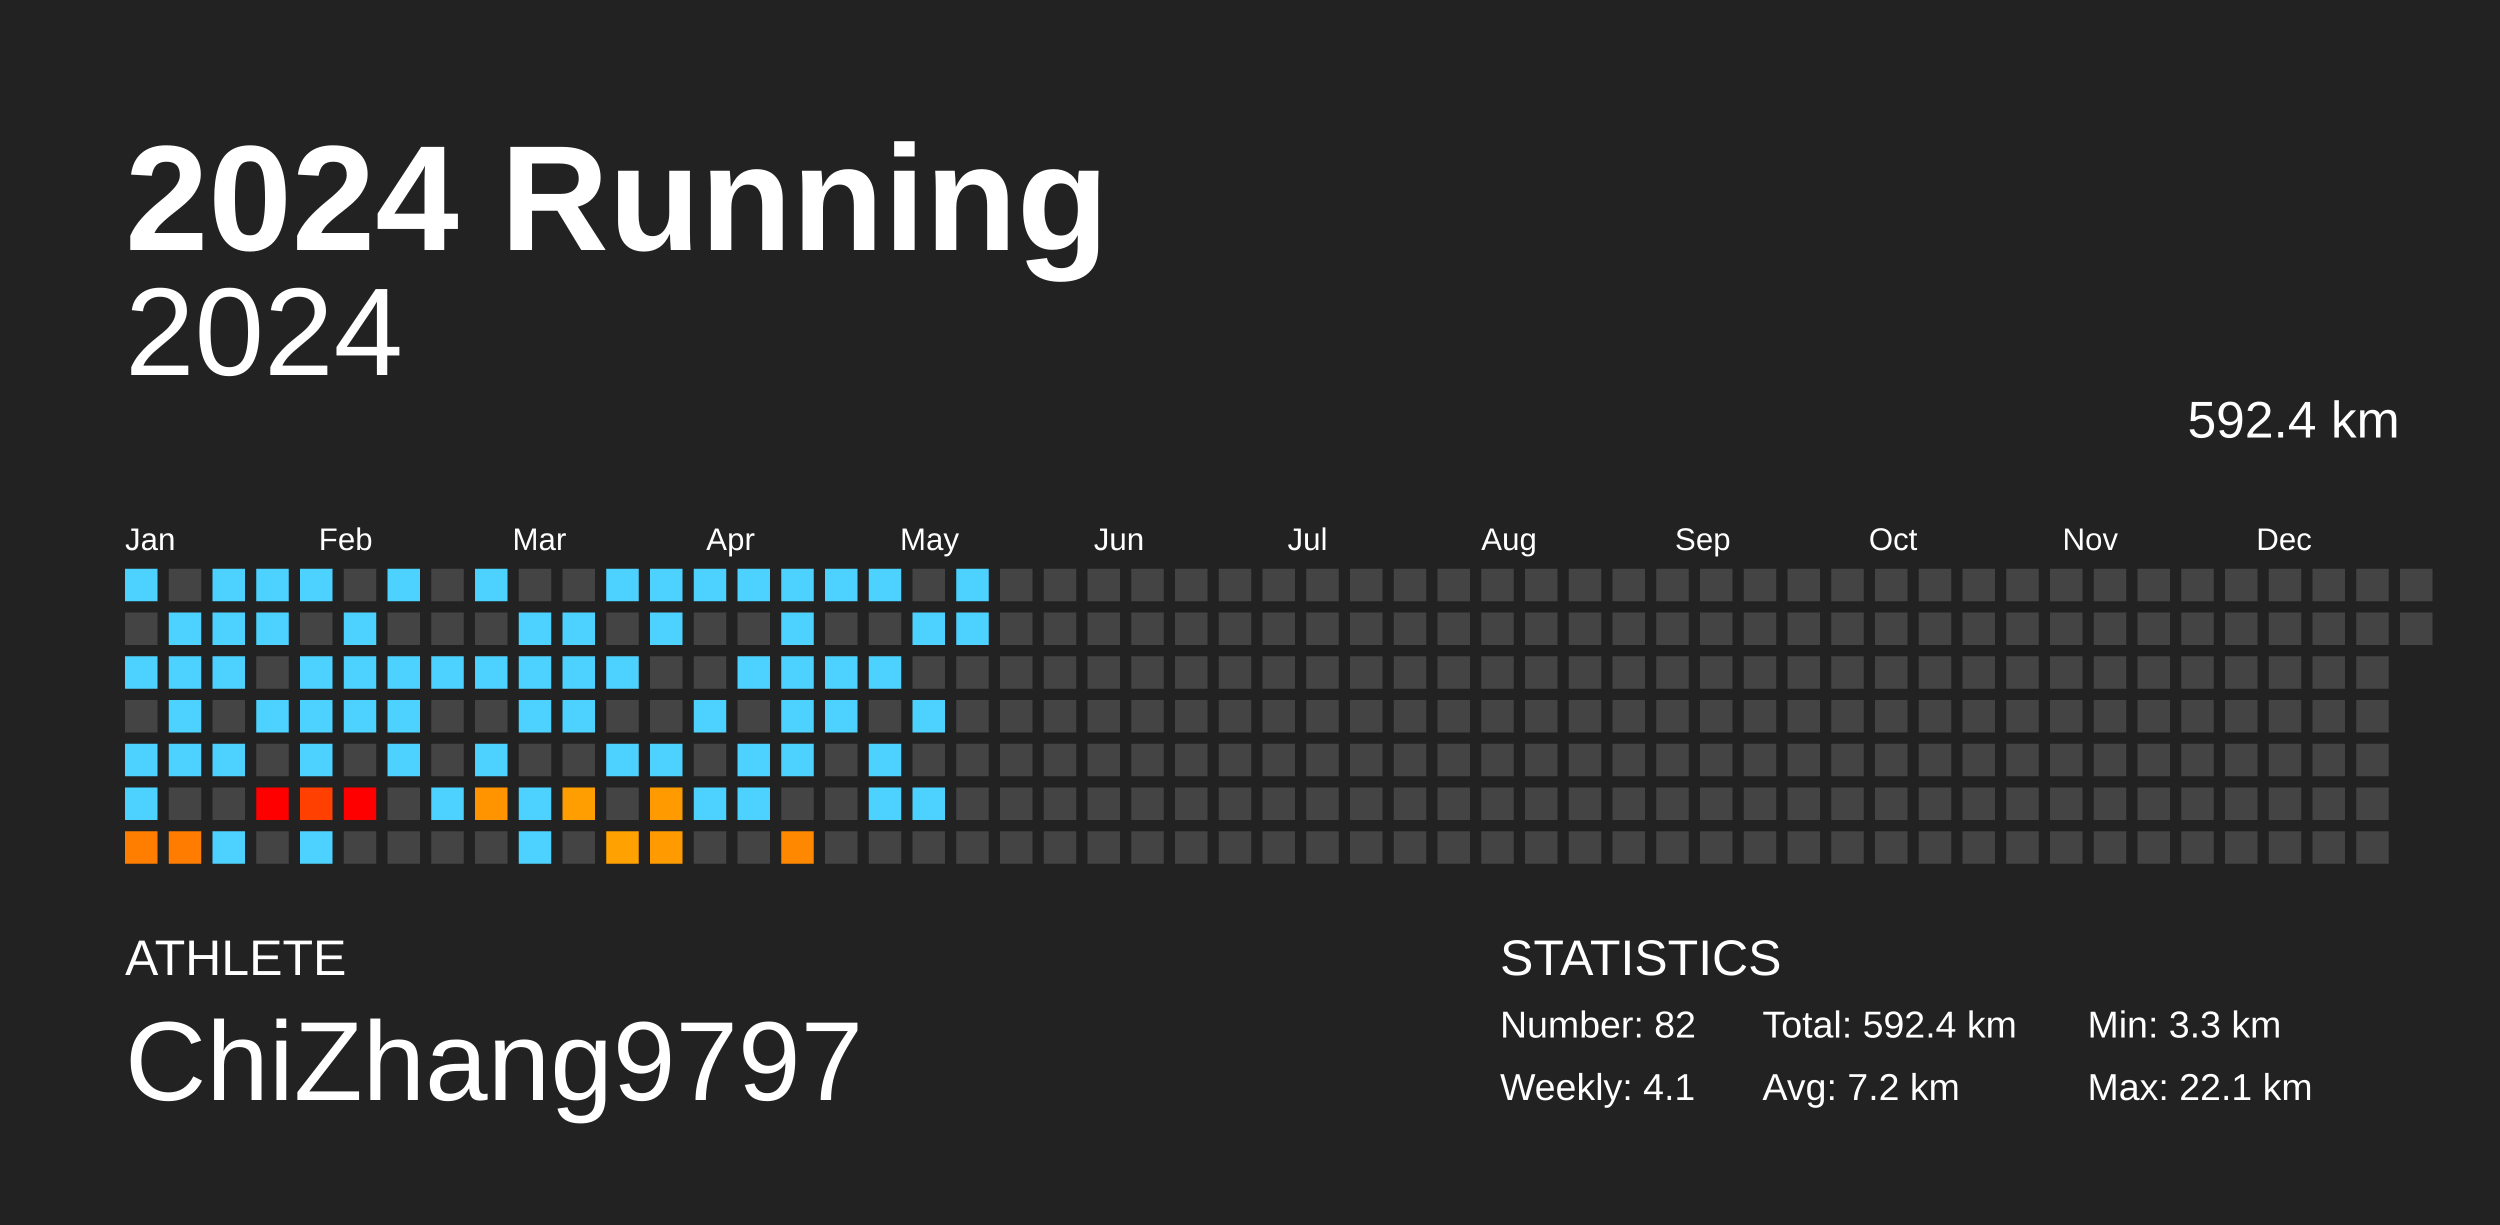
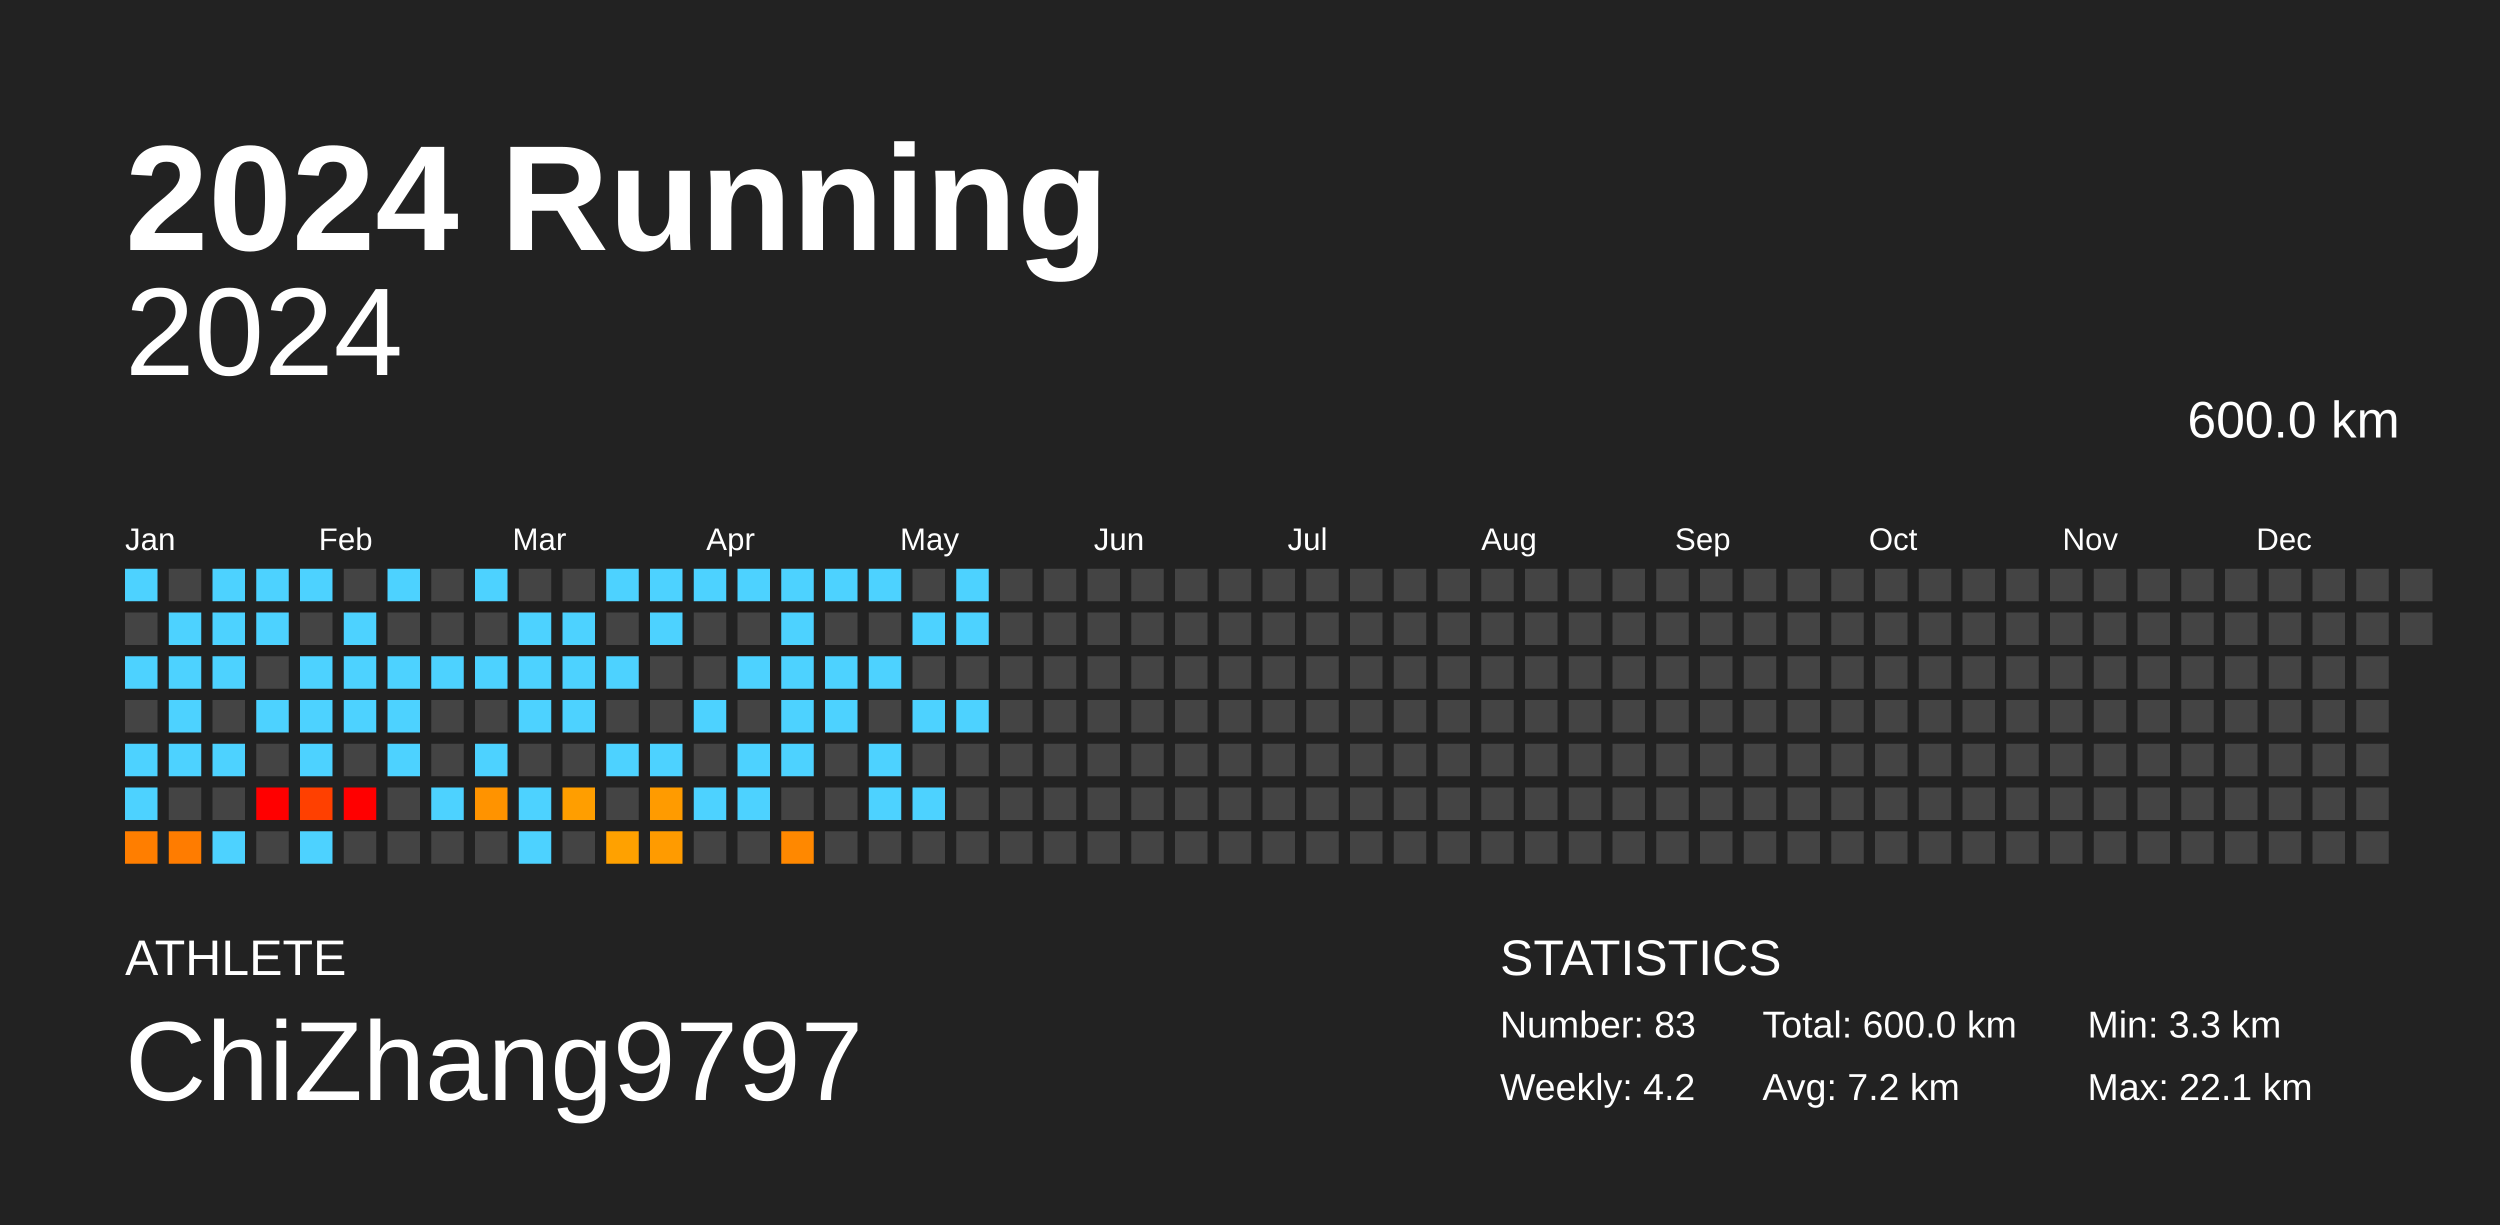
<svg xmlns="http://www.w3.org/2000/svg" baseProfile="full" height="98mm" version="1.1" viewBox="0,0,200,98" width="200mm">
  <defs />
  <rect fill="#222222" height="98" width="200" x="0" y="0" />
  <text fill="#FFFFFF" style="font-size:12px; font-family:Arial; font-weight:bold;" x="10" y="20">2024 Running</text>
  <text fill="#FFFFFF" style="font-size:4px; font-family:Arial" x="10" y="78">ATHLETE</text>
  <text fill="#FFFFFF" style="font-size:9px; font-family:Arial" x="10" y="88">ChiZhang9797</text>
  <text fill="#FFFFFF" style="font-size:4px; font-family:Arial" x="120" y="78">STATISTICS</text>
-   <text fill="#FFFFFF" style="font-size:3px; font-family:Arial" x="120" y="83">Number: 82</text>
-   <text fill="#FFFFFF" style="font-size:3px; font-family:Arial" x="120" y="88">Weekly: 4.1</text>
-   <text fill="#FFFFFF" style="font-size:3px; font-family:Arial" x="141" y="83">Total: 592.4 km</text>
+   <text fill="#FFFFFF" style="font-size:3px; font-family:Arial" x="120" y="83">Number: 83</text>
+   <text fill="#FFFFFF" style="font-size:3px; font-family:Arial" x="120" y="88">Weekly: 4.2</text>
+   <text fill="#FFFFFF" style="font-size:3px; font-family:Arial" x="141" y="83">Total: 600.0 km</text>
  <text fill="#FFFFFF" style="font-size:3px; font-family:Arial" x="141" y="88">Avg: 7.2 km</text>
  <text fill="#FFFFFF" style="font-size:3px; font-family:Arial" x="167" y="83">Min: 3.3 km</text>
  <text fill="#FFFFFF" style="font-size:3px; font-family:Arial" x="167" y="88">Max: 22.1 km</text>
  <text alignment-baseline="hanging" fill="#FFFFFF" style="font-size:10.0px; font-family:Arial;" x="10" y="30">2024</text>
-   <text alignment-baseline="hanging" fill="#FFFFFF" style="font-size:4.125px; font-family:Arial;" x="175" y="35">592.4 km</text>
+   <text alignment-baseline="hanging" fill="#FFFFFF" style="font-size:4.125px; font-family:Arial;" x="175" y="35">600.0 km</text>
  <text fill="#FFFFFF" style="font-size:2.5px; font-family:Arial" x="10.0" y="44">Jan</text>
  <text fill="#FFFFFF" style="font-size:2.5px; font-family:Arial" x="25.5" y="44">Feb</text>
  <text fill="#FFFFFF" style="font-size:2.5px; font-family:Arial" x="41.0" y="44">Mar</text>
  <text fill="#FFFFFF" style="font-size:2.5px; font-family:Arial" x="56.5" y="44">Apr</text>
  <text fill="#FFFFFF" style="font-size:2.5px; font-family:Arial" x="72.0" y="44">May</text>
  <text fill="#FFFFFF" style="font-size:2.5px; font-family:Arial" x="87.5" y="44">Jun</text>
  <text fill="#FFFFFF" style="font-size:2.5px; font-family:Arial" x="103.0" y="44">Jul</text>
  <text fill="#FFFFFF" style="font-size:2.5px; font-family:Arial" x="118.5" y="44">Aug</text>
  <text fill="#FFFFFF" style="font-size:2.5px; font-family:Arial" x="134.0" y="44">Sep</text>
  <text fill="#FFFFFF" style="font-size:2.5px; font-family:Arial" x="149.5" y="44">Oct</text>
  <text fill="#FFFFFF" style="font-size:2.5px; font-family:Arial" x="165.0" y="44">Nov</text>
  <text fill="#FFFFFF" style="font-size:2.5px; font-family:Arial" x="180.5" y="44">Dec</text>
  <rect fill="#4dd2ff" height="2.6" width="2.6" x="10.0" y="45.5" />
  <rect fill="#444444" height="2.6" width="2.6" x="10.0" y="49.0" />
  <rect fill="#4dd2ff" height="2.6" width="2.6" x="10.0" y="52.5" />
  <rect fill="#444444" height="2.6" width="2.6" x="10.0" y="56.0" />
  <rect fill="#4dd2ff" height="2.6" width="2.6" x="10.0" y="59.5" />
  <rect fill="#4dd2ff" height="2.6" width="2.6" x="10.0" y="63.0" />
  <rect fill="#ff7e00" height="2.6" width="2.6" x="10.0" y="66.5" />
  <rect fill="#444444" height="2.6" width="2.6" x="13.5" y="45.5" />
  <rect fill="#4dd2ff" height="2.6" width="2.6" x="13.5" y="49.0" />
  <rect fill="#4dd2ff" height="2.6" width="2.6" x="13.5" y="52.5" />
  <rect fill="#4dd2ff" height="2.6" width="2.6" x="13.5" y="56.0" />
  <rect fill="#4dd2ff" height="2.6" width="2.6" x="13.5" y="59.5" />
  <rect fill="#444444" height="2.6" width="2.6" x="13.5" y="63.0" />
  <rect fill="#ff7c00" height="2.6" width="2.6" x="13.5" y="66.5" />
  <rect fill="#4dd2ff" height="2.6" width="2.6" x="17.0" y="45.5" />
  <rect fill="#4dd2ff" height="2.6" width="2.6" x="17.0" y="49.0" />
  <rect fill="#4dd2ff" height="2.6" width="2.6" x="17.0" y="52.5" />
  <rect fill="#444444" height="2.6" width="2.6" x="17.0" y="56.0" />
  <rect fill="#4dd2ff" height="2.6" width="2.6" x="17.0" y="59.5" />
  <rect fill="#444444" height="2.6" width="2.6" x="17.0" y="63.0" />
  <rect fill="#4dd2ff" height="2.6" width="2.6" x="17.0" y="66.5" />
  <rect fill="#4dd2ff" height="2.6" width="2.6" x="20.5" y="45.5" />
  <rect fill="#4dd2ff" height="2.6" width="2.6" x="20.5" y="49.0" />
  <rect fill="#444444" height="2.6" width="2.6" x="20.5" y="52.5" />
  <rect fill="#4dd2ff" height="2.6" width="2.6" x="20.5" y="56.0" />
  <rect fill="#444444" height="2.6" width="2.6" x="20.5" y="59.5" />
  <rect fill="red" height="2.6" width="2.6" x="20.5" y="63.0" />
  <rect fill="#444444" height="2.6" width="2.6" x="20.5" y="66.5" />
  <rect fill="#4dd2ff" height="2.6" width="2.6" x="24.0" y="45.5" />
  <rect fill="#444444" height="2.6" width="2.6" x="24.0" y="49.0" />
  <rect fill="#4dd2ff" height="2.6" width="2.6" x="24.0" y="52.5" />
  <rect fill="#4dd2ff" height="2.6" width="2.6" x="24.0" y="56.0" />
  <rect fill="#4dd2ff" height="2.6" width="2.6" x="24.0" y="59.5" />
  <rect fill="#ff4000" height="2.6" width="2.6" x="24.0" y="63.0" />
  <rect fill="#4dd2ff" height="2.6" width="2.6" x="24.0" y="66.5" />
  <rect fill="#444444" height="2.6" width="2.6" x="27.5" y="45.5" />
  <rect fill="#4dd2ff" height="2.6" width="2.6" x="27.5" y="49.0" />
  <rect fill="#4dd2ff" height="2.6" width="2.6" x="27.5" y="52.5" />
  <rect fill="#4dd2ff" height="2.6" width="2.6" x="27.5" y="56.0" />
  <rect fill="#444444" height="2.6" width="2.6" x="27.5" y="59.5" />
  <rect fill="red" height="2.6" width="2.6" x="27.5" y="63.0" />
  <rect fill="#444444" height="2.6" width="2.6" x="27.5" y="66.5" />
  <rect fill="#4dd2ff" height="2.6" width="2.6" x="31.0" y="45.5" />
  <rect fill="#444444" height="2.6" width="2.6" x="31.0" y="49.0" />
  <rect fill="#4dd2ff" height="2.6" width="2.6" x="31.0" y="52.5" />
  <rect fill="#4dd2ff" height="2.6" width="2.6" x="31.0" y="56.0" />
  <rect fill="#4dd2ff" height="2.6" width="2.6" x="31.0" y="59.5" />
  <rect fill="#444444" height="2.6" width="2.6" x="31.0" y="63.0" />
  <rect fill="#444444" height="2.6" width="2.6" x="31.0" y="66.5" />
  <rect fill="#444444" height="2.6" width="2.6" x="34.5" y="45.5" />
  <rect fill="#444444" height="2.6" width="2.6" x="34.5" y="49.0" />
  <rect fill="#4dd2ff" height="2.6" width="2.6" x="34.5" y="52.5" />
  <rect fill="#444444" height="2.6" width="2.6" x="34.5" y="56.0" />
  <rect fill="#444444" height="2.6" width="2.6" x="34.5" y="59.5" />
  <rect fill="#4dd2ff" height="2.6" width="2.6" x="34.5" y="63.0" />
  <rect fill="#444444" height="2.6" width="2.6" x="34.5" y="66.5" />
  <rect fill="#4dd2ff" height="2.6" width="2.6" x="38.0" y="45.5" />
  <rect fill="#444444" height="2.6" width="2.6" x="38.0" y="49.0" />
  <rect fill="#4dd2ff" height="2.6" width="2.6" x="38.0" y="52.5" />
  <rect fill="#444444" height="2.6" width="2.6" x="38.0" y="56.0" />
  <rect fill="#4dd2ff" height="2.6" width="2.6" x="38.0" y="59.5" />
  <rect fill="#ff9300" height="2.6" width="2.6" x="38.0" y="63.0" />
  <rect fill="#444444" height="2.6" width="2.6" x="38.0" y="66.5" />
  <rect fill="#444444" height="2.6" width="2.6" x="41.5" y="45.5" />
  <rect fill="#4dd2ff" height="2.6" width="2.6" x="41.5" y="49.0" />
  <rect fill="#4dd2ff" height="2.6" width="2.6" x="41.5" y="52.5" />
  <rect fill="#4dd2ff" height="2.6" width="2.6" x="41.5" y="56.0" />
  <rect fill="#444444" height="2.6" width="2.6" x="41.5" y="59.5" />
  <rect fill="#4dd2ff" height="2.6" width="2.6" x="41.5" y="63.0" />
  <rect fill="#4dd2ff" height="2.6" width="2.6" x="41.5" y="66.5" />
  <rect fill="#444444" height="2.6" width="2.6" x="45.0" y="45.5" />
  <rect fill="#4dd2ff" height="2.6" width="2.6" x="45.0" y="49.0" />
  <rect fill="#4dd2ff" height="2.6" width="2.6" x="45.0" y="52.5" />
  <rect fill="#4dd2ff" height="2.6" width="2.6" x="45.0" y="56.0" />
  <rect fill="#444444" height="2.6" width="2.6" x="45.0" y="59.5" />
  <rect fill="#ff9e00" height="2.6" width="2.6" x="45.0" y="63.0" />
  <rect fill="#444444" height="2.6" width="2.6" x="45.0" y="66.5" />
  <rect fill="#4dd2ff" height="2.6" width="2.6" x="48.5" y="45.5" />
  <rect fill="#444444" height="2.6" width="2.6" x="48.5" y="49.0" />
  <rect fill="#4dd2ff" height="2.6" width="2.6" x="48.5" y="52.5" />
  <rect fill="#444444" height="2.6" width="2.6" x="48.5" y="56.0" />
  <rect fill="#4dd2ff" height="2.6" width="2.6" x="48.5" y="59.5" />
  <rect fill="#444444" height="2.6" width="2.6" x="48.5" y="63.0" />
  <rect fill="#ffa100" height="2.6" width="2.6" x="48.5" y="66.5" />
  <rect fill="#4dd2ff" height="2.6" width="2.6" x="52.0" y="45.5" />
  <rect fill="#4dd2ff" height="2.6" width="2.6" x="52.0" y="49.0" />
  <rect fill="#444444" height="2.6" width="2.6" x="52.0" y="52.5" />
  <rect fill="#444444" height="2.6" width="2.6" x="52.0" y="56.0" />
  <rect fill="#4dd2ff" height="2.6" width="2.6" x="52.0" y="59.5" />
  <rect fill="#ff9b00" height="2.6" width="2.6" x="52.0" y="63.0" />
  <rect fill="#ff9b00" height="2.6" width="2.6" x="52.0" y="66.5" />
  <rect fill="#4dd2ff" height="2.6" width="2.6" x="55.5" y="45.5" />
  <rect fill="#444444" height="2.6" width="2.6" x="55.5" y="49.0" />
  <rect fill="#444444" height="2.6" width="2.6" x="55.5" y="52.5" />
  <rect fill="#4dd2ff" height="2.6" width="2.6" x="55.5" y="56.0" />
  <rect fill="#444444" height="2.6" width="2.6" x="55.5" y="59.5" />
  <rect fill="#4dd2ff" height="2.6" width="2.6" x="55.5" y="63.0" />
  <rect fill="#444444" height="2.6" width="2.6" x="55.5" y="66.5" />
  <rect fill="#4dd2ff" height="2.6" width="2.6" x="59.0" y="45.5" />
  <rect fill="#444444" height="2.6" width="2.6" x="59.0" y="49.0" />
  <rect fill="#4dd2ff" height="2.6" width="2.6" x="59.0" y="52.5" />
  <rect fill="#444444" height="2.6" width="2.6" x="59.0" y="56.0" />
  <rect fill="#4dd2ff" height="2.6" width="2.6" x="59.0" y="59.5" />
  <rect fill="#4dd2ff" height="2.6" width="2.6" x="59.0" y="63.0" />
  <rect fill="#444444" height="2.6" width="2.6" x="59.0" y="66.5" />
  <rect fill="#4dd2ff" height="2.6" width="2.6" x="62.5" y="45.5" />
  <rect fill="#4dd2ff" height="2.6" width="2.6" x="62.5" y="49.0" />
  <rect fill="#4dd2ff" height="2.6" width="2.6" x="62.5" y="52.5" />
  <rect fill="#4dd2ff" height="2.6" width="2.6" x="62.5" y="56.0" />
  <rect fill="#4dd2ff" height="2.6" width="2.6" x="62.5" y="59.5" />
  <rect fill="#444444" height="2.6" width="2.6" x="62.5" y="63.0" />
  <rect fill="#ff8800" height="2.6" width="2.6" x="62.5" y="66.5" />
  <rect fill="#4dd2ff" height="2.6" width="2.6" x="66.0" y="45.5" />
  <rect fill="#444444" height="2.6" width="2.6" x="66.0" y="49.0" />
  <rect fill="#4dd2ff" height="2.6" width="2.6" x="66.0" y="52.5" />
  <rect fill="#4dd2ff" height="2.6" width="2.6" x="66.0" y="56.0" />
  <rect fill="#444444" height="2.6" width="2.6" x="66.0" y="59.5" />
  <rect fill="#444444" height="2.6" width="2.6" x="66.0" y="63.0" />
  <rect fill="#444444" height="2.6" width="2.6" x="66.0" y="66.5" />
  <rect fill="#4dd2ff" height="2.6" width="2.6" x="69.5" y="45.5" />
  <rect fill="#444444" height="2.6" width="2.6" x="69.5" y="49.0" />
  <rect fill="#4dd2ff" height="2.6" width="2.6" x="69.5" y="52.5" />
  <rect fill="#444444" height="2.6" width="2.6" x="69.5" y="56.0" />
  <rect fill="#4dd2ff" height="2.6" width="2.6" x="69.5" y="59.5" />
  <rect fill="#4dd2ff" height="2.6" width="2.6" x="69.5" y="63.0" />
  <rect fill="#444444" height="2.6" width="2.6" x="69.5" y="66.5" />
  <rect fill="#444444" height="2.6" width="2.6" x="73.0" y="45.5" />
  <rect fill="#4dd2ff" height="2.6" width="2.6" x="73.0" y="49.0" />
  <rect fill="#444444" height="2.6" width="2.6" x="73.0" y="52.5" />
  <rect fill="#4dd2ff" height="2.6" width="2.6" x="73.0" y="56.0" />
  <rect fill="#444444" height="2.6" width="2.6" x="73.0" y="59.5" />
  <rect fill="#4dd2ff" height="2.6" width="2.6" x="73.0" y="63.0" />
  <rect fill="#444444" height="2.6" width="2.6" x="73.0" y="66.5" />
  <rect fill="#4dd2ff" height="2.6" width="2.6" x="76.5" y="45.5" />
  <rect fill="#4dd2ff" height="2.6" width="2.6" x="76.5" y="49.0" />
  <rect fill="#444444" height="2.6" width="2.6" x="76.5" y="52.5" />
-   <rect fill="#444444" height="2.6" width="2.6" x="76.5" y="56.0" />
+   <rect fill="#4dd2ff" height="2.6" width="2.6" x="76.5" y="56.0" />
  <rect fill="#444444" height="2.6" width="2.6" x="76.5" y="59.5" />
  <rect fill="#444444" height="2.6" width="2.6" x="76.5" y="63.0" />
  <rect fill="#444444" height="2.6" width="2.6" x="76.5" y="66.5" />
  <rect fill="#444444" height="2.6" width="2.6" x="80.0" y="45.5" />
  <rect fill="#444444" height="2.6" width="2.6" x="80.0" y="49.0" />
  <rect fill="#444444" height="2.6" width="2.6" x="80.0" y="52.5" />
  <rect fill="#444444" height="2.6" width="2.6" x="80.0" y="56.0" />
  <rect fill="#444444" height="2.6" width="2.6" x="80.0" y="59.5" />
  <rect fill="#444444" height="2.6" width="2.6" x="80.0" y="63.0" />
  <rect fill="#444444" height="2.6" width="2.6" x="80.0" y="66.5" />
  <rect fill="#444444" height="2.6" width="2.6" x="83.5" y="45.5" />
  <rect fill="#444444" height="2.6" width="2.6" x="83.5" y="49.0" />
  <rect fill="#444444" height="2.6" width="2.6" x="83.5" y="52.5" />
  <rect fill="#444444" height="2.6" width="2.6" x="83.5" y="56.0" />
  <rect fill="#444444" height="2.6" width="2.6" x="83.5" y="59.5" />
  <rect fill="#444444" height="2.6" width="2.6" x="83.5" y="63.0" />
  <rect fill="#444444" height="2.6" width="2.6" x="83.5" y="66.5" />
  <rect fill="#444444" height="2.6" width="2.6" x="87.0" y="45.5" />
  <rect fill="#444444" height="2.6" width="2.6" x="87.0" y="49.0" />
  <rect fill="#444444" height="2.6" width="2.6" x="87.0" y="52.5" />
  <rect fill="#444444" height="2.6" width="2.6" x="87.0" y="56.0" />
  <rect fill="#444444" height="2.6" width="2.6" x="87.0" y="59.5" />
  <rect fill="#444444" height="2.6" width="2.6" x="87.0" y="63.0" />
  <rect fill="#444444" height="2.6" width="2.6" x="87.0" y="66.5" />
  <rect fill="#444444" height="2.6" width="2.6" x="90.5" y="45.5" />
  <rect fill="#444444" height="2.6" width="2.6" x="90.5" y="49.0" />
  <rect fill="#444444" height="2.6" width="2.6" x="90.5" y="52.5" />
  <rect fill="#444444" height="2.6" width="2.6" x="90.5" y="56.0" />
  <rect fill="#444444" height="2.6" width="2.6" x="90.5" y="59.5" />
  <rect fill="#444444" height="2.6" width="2.6" x="90.5" y="63.0" />
  <rect fill="#444444" height="2.6" width="2.6" x="90.5" y="66.5" />
  <rect fill="#444444" height="2.6" width="2.6" x="94.0" y="45.5" />
  <rect fill="#444444" height="2.6" width="2.6" x="94.0" y="49.0" />
  <rect fill="#444444" height="2.6" width="2.6" x="94.0" y="52.5" />
  <rect fill="#444444" height="2.6" width="2.6" x="94.0" y="56.0" />
  <rect fill="#444444" height="2.6" width="2.6" x="94.0" y="59.5" />
  <rect fill="#444444" height="2.6" width="2.6" x="94.0" y="63.0" />
  <rect fill="#444444" height="2.6" width="2.6" x="94.0" y="66.5" />
  <rect fill="#444444" height="2.6" width="2.6" x="97.5" y="45.5" />
  <rect fill="#444444" height="2.6" width="2.6" x="97.5" y="49.0" />
  <rect fill="#444444" height="2.6" width="2.6" x="97.5" y="52.5" />
  <rect fill="#444444" height="2.6" width="2.6" x="97.5" y="56.0" />
  <rect fill="#444444" height="2.6" width="2.6" x="97.5" y="59.5" />
  <rect fill="#444444" height="2.6" width="2.6" x="97.5" y="63.0" />
  <rect fill="#444444" height="2.6" width="2.6" x="97.5" y="66.5" />
  <rect fill="#444444" height="2.6" width="2.6" x="101.0" y="45.5" />
  <rect fill="#444444" height="2.6" width="2.6" x="101.0" y="49.0" />
  <rect fill="#444444" height="2.6" width="2.6" x="101.0" y="52.5" />
  <rect fill="#444444" height="2.6" width="2.6" x="101.0" y="56.0" />
  <rect fill="#444444" height="2.6" width="2.6" x="101.0" y="59.5" />
  <rect fill="#444444" height="2.6" width="2.6" x="101.0" y="63.0" />
  <rect fill="#444444" height="2.6" width="2.6" x="101.0" y="66.5" />
  <rect fill="#444444" height="2.6" width="2.6" x="104.5" y="45.5" />
  <rect fill="#444444" height="2.6" width="2.6" x="104.5" y="49.0" />
  <rect fill="#444444" height="2.6" width="2.6" x="104.5" y="52.5" />
  <rect fill="#444444" height="2.6" width="2.6" x="104.5" y="56.0" />
  <rect fill="#444444" height="2.6" width="2.6" x="104.5" y="59.5" />
  <rect fill="#444444" height="2.6" width="2.6" x="104.5" y="63.0" />
  <rect fill="#444444" height="2.6" width="2.6" x="104.5" y="66.5" />
  <rect fill="#444444" height="2.6" width="2.6" x="108.0" y="45.5" />
  <rect fill="#444444" height="2.6" width="2.6" x="108.0" y="49.0" />
  <rect fill="#444444" height="2.6" width="2.6" x="108.0" y="52.5" />
  <rect fill="#444444" height="2.6" width="2.6" x="108.0" y="56.0" />
  <rect fill="#444444" height="2.6" width="2.6" x="108.0" y="59.5" />
  <rect fill="#444444" height="2.6" width="2.6" x="108.0" y="63.0" />
  <rect fill="#444444" height="2.6" width="2.6" x="108.0" y="66.5" />
  <rect fill="#444444" height="2.6" width="2.6" x="111.5" y="45.5" />
  <rect fill="#444444" height="2.6" width="2.6" x="111.5" y="49.0" />
  <rect fill="#444444" height="2.6" width="2.6" x="111.5" y="52.5" />
  <rect fill="#444444" height="2.6" width="2.6" x="111.5" y="56.0" />
  <rect fill="#444444" height="2.6" width="2.6" x="111.5" y="59.5" />
  <rect fill="#444444" height="2.6" width="2.6" x="111.5" y="63.0" />
  <rect fill="#444444" height="2.6" width="2.6" x="111.5" y="66.5" />
  <rect fill="#444444" height="2.6" width="2.6" x="115.0" y="45.5" />
  <rect fill="#444444" height="2.6" width="2.6" x="115.0" y="49.0" />
  <rect fill="#444444" height="2.6" width="2.6" x="115.0" y="52.5" />
  <rect fill="#444444" height="2.6" width="2.6" x="115.0" y="56.0" />
  <rect fill="#444444" height="2.6" width="2.6" x="115.0" y="59.5" />
  <rect fill="#444444" height="2.6" width="2.6" x="115.0" y="63.0" />
  <rect fill="#444444" height="2.6" width="2.6" x="115.0" y="66.5" />
  <rect fill="#444444" height="2.6" width="2.6" x="118.5" y="45.5" />
  <rect fill="#444444" height="2.6" width="2.6" x="118.5" y="49.0" />
  <rect fill="#444444" height="2.6" width="2.6" x="118.5" y="52.5" />
  <rect fill="#444444" height="2.6" width="2.6" x="118.5" y="56.0" />
  <rect fill="#444444" height="2.6" width="2.6" x="118.5" y="59.5" />
  <rect fill="#444444" height="2.6" width="2.6" x="118.5" y="63.0" />
  <rect fill="#444444" height="2.6" width="2.6" x="118.5" y="66.5" />
  <rect fill="#444444" height="2.6" width="2.6" x="122.0" y="45.5" />
  <rect fill="#444444" height="2.6" width="2.6" x="122.0" y="49.0" />
  <rect fill="#444444" height="2.6" width="2.6" x="122.0" y="52.5" />
  <rect fill="#444444" height="2.6" width="2.6" x="122.0" y="56.0" />
  <rect fill="#444444" height="2.6" width="2.6" x="122.0" y="59.5" />
  <rect fill="#444444" height="2.6" width="2.6" x="122.0" y="63.0" />
  <rect fill="#444444" height="2.6" width="2.6" x="122.0" y="66.5" />
  <rect fill="#444444" height="2.6" width="2.6" x="125.5" y="45.5" />
  <rect fill="#444444" height="2.6" width="2.6" x="125.5" y="49.0" />
  <rect fill="#444444" height="2.6" width="2.6" x="125.5" y="52.5" />
  <rect fill="#444444" height="2.6" width="2.6" x="125.5" y="56.0" />
  <rect fill="#444444" height="2.6" width="2.6" x="125.5" y="59.5" />
  <rect fill="#444444" height="2.6" width="2.6" x="125.5" y="63.0" />
  <rect fill="#444444" height="2.6" width="2.6" x="125.5" y="66.5" />
  <rect fill="#444444" height="2.6" width="2.6" x="129.0" y="45.5" />
  <rect fill="#444444" height="2.6" width="2.6" x="129.0" y="49.0" />
  <rect fill="#444444" height="2.6" width="2.6" x="129.0" y="52.5" />
  <rect fill="#444444" height="2.6" width="2.6" x="129.0" y="56.0" />
  <rect fill="#444444" height="2.6" width="2.6" x="129.0" y="59.5" />
  <rect fill="#444444" height="2.6" width="2.6" x="129.0" y="63.0" />
  <rect fill="#444444" height="2.6" width="2.6" x="129.0" y="66.5" />
  <rect fill="#444444" height="2.6" width="2.6" x="132.5" y="45.5" />
  <rect fill="#444444" height="2.6" width="2.6" x="132.5" y="49.0" />
  <rect fill="#444444" height="2.6" width="2.6" x="132.5" y="52.5" />
  <rect fill="#444444" height="2.6" width="2.6" x="132.5" y="56.0" />
  <rect fill="#444444" height="2.6" width="2.6" x="132.5" y="59.5" />
  <rect fill="#444444" height="2.6" width="2.6" x="132.5" y="63.0" />
  <rect fill="#444444" height="2.6" width="2.6" x="132.5" y="66.5" />
  <rect fill="#444444" height="2.6" width="2.6" x="136.0" y="45.5" />
  <rect fill="#444444" height="2.6" width="2.6" x="136.0" y="49.0" />
  <rect fill="#444444" height="2.6" width="2.6" x="136.0" y="52.5" />
  <rect fill="#444444" height="2.6" width="2.6" x="136.0" y="56.0" />
  <rect fill="#444444" height="2.6" width="2.6" x="136.0" y="59.5" />
  <rect fill="#444444" height="2.6" width="2.6" x="136.0" y="63.0" />
  <rect fill="#444444" height="2.6" width="2.6" x="136.0" y="66.5" />
  <rect fill="#444444" height="2.6" width="2.6" x="139.5" y="45.5" />
  <rect fill="#444444" height="2.6" width="2.6" x="139.5" y="49.0" />
  <rect fill="#444444" height="2.6" width="2.6" x="139.5" y="52.5" />
  <rect fill="#444444" height="2.6" width="2.6" x="139.5" y="56.0" />
  <rect fill="#444444" height="2.6" width="2.6" x="139.5" y="59.5" />
  <rect fill="#444444" height="2.6" width="2.6" x="139.5" y="63.0" />
  <rect fill="#444444" height="2.6" width="2.6" x="139.5" y="66.5" />
  <rect fill="#444444" height="2.6" width="2.6" x="143.0" y="45.5" />
  <rect fill="#444444" height="2.6" width="2.6" x="143.0" y="49.0" />
  <rect fill="#444444" height="2.6" width="2.6" x="143.0" y="52.5" />
  <rect fill="#444444" height="2.6" width="2.6" x="143.0" y="56.0" />
  <rect fill="#444444" height="2.6" width="2.6" x="143.0" y="59.5" />
  <rect fill="#444444" height="2.6" width="2.6" x="143.0" y="63.0" />
  <rect fill="#444444" height="2.6" width="2.6" x="143.0" y="66.5" />
  <rect fill="#444444" height="2.6" width="2.6" x="146.5" y="45.5" />
  <rect fill="#444444" height="2.6" width="2.6" x="146.5" y="49.0" />
  <rect fill="#444444" height="2.6" width="2.6" x="146.5" y="52.5" />
  <rect fill="#444444" height="2.6" width="2.6" x="146.5" y="56.0" />
  <rect fill="#444444" height="2.6" width="2.6" x="146.5" y="59.5" />
  <rect fill="#444444" height="2.6" width="2.6" x="146.5" y="63.0" />
  <rect fill="#444444" height="2.6" width="2.6" x="146.5" y="66.5" />
  <rect fill="#444444" height="2.6" width="2.6" x="150.0" y="45.5" />
  <rect fill="#444444" height="2.6" width="2.6" x="150.0" y="49.0" />
  <rect fill="#444444" height="2.6" width="2.6" x="150.0" y="52.5" />
  <rect fill="#444444" height="2.6" width="2.6" x="150.0" y="56.0" />
  <rect fill="#444444" height="2.6" width="2.6" x="150.0" y="59.5" />
  <rect fill="#444444" height="2.6" width="2.6" x="150.0" y="63.0" />
  <rect fill="#444444" height="2.6" width="2.6" x="150.0" y="66.5" />
  <rect fill="#444444" height="2.6" width="2.6" x="153.5" y="45.5" />
  <rect fill="#444444" height="2.6" width="2.6" x="153.5" y="49.0" />
  <rect fill="#444444" height="2.6" width="2.6" x="153.5" y="52.5" />
  <rect fill="#444444" height="2.6" width="2.6" x="153.5" y="56.0" />
  <rect fill="#444444" height="2.6" width="2.6" x="153.5" y="59.5" />
  <rect fill="#444444" height="2.6" width="2.6" x="153.5" y="63.0" />
  <rect fill="#444444" height="2.6" width="2.6" x="153.5" y="66.5" />
  <rect fill="#444444" height="2.6" width="2.6" x="157.0" y="45.5" />
  <rect fill="#444444" height="2.6" width="2.6" x="157.0" y="49.0" />
  <rect fill="#444444" height="2.6" width="2.6" x="157.0" y="52.5" />
  <rect fill="#444444" height="2.6" width="2.6" x="157.0" y="56.0" />
  <rect fill="#444444" height="2.6" width="2.6" x="157.0" y="59.5" />
  <rect fill="#444444" height="2.6" width="2.6" x="157.0" y="63.0" />
  <rect fill="#444444" height="2.6" width="2.6" x="157.0" y="66.5" />
  <rect fill="#444444" height="2.6" width="2.6" x="160.5" y="45.5" />
  <rect fill="#444444" height="2.6" width="2.6" x="160.5" y="49.0" />
  <rect fill="#444444" height="2.6" width="2.6" x="160.5" y="52.5" />
  <rect fill="#444444" height="2.6" width="2.6" x="160.5" y="56.0" />
  <rect fill="#444444" height="2.6" width="2.6" x="160.5" y="59.5" />
  <rect fill="#444444" height="2.6" width="2.6" x="160.5" y="63.0" />
  <rect fill="#444444" height="2.6" width="2.6" x="160.5" y="66.5" />
  <rect fill="#444444" height="2.6" width="2.6" x="164.0" y="45.5" />
  <rect fill="#444444" height="2.6" width="2.6" x="164.0" y="49.0" />
  <rect fill="#444444" height="2.6" width="2.6" x="164.0" y="52.5" />
  <rect fill="#444444" height="2.6" width="2.6" x="164.0" y="56.0" />
  <rect fill="#444444" height="2.6" width="2.6" x="164.0" y="59.5" />
  <rect fill="#444444" height="2.6" width="2.6" x="164.0" y="63.0" />
  <rect fill="#444444" height="2.6" width="2.6" x="164.0" y="66.5" />
  <rect fill="#444444" height="2.6" width="2.6" x="167.5" y="45.5" />
  <rect fill="#444444" height="2.6" width="2.6" x="167.5" y="49.0" />
  <rect fill="#444444" height="2.6" width="2.6" x="167.5" y="52.5" />
  <rect fill="#444444" height="2.6" width="2.6" x="167.5" y="56.0" />
  <rect fill="#444444" height="2.6" width="2.6" x="167.5" y="59.5" />
  <rect fill="#444444" height="2.6" width="2.6" x="167.5" y="63.0" />
  <rect fill="#444444" height="2.6" width="2.6" x="167.5" y="66.5" />
  <rect fill="#444444" height="2.6" width="2.6" x="171.0" y="45.5" />
  <rect fill="#444444" height="2.6" width="2.6" x="171.0" y="49.0" />
  <rect fill="#444444" height="2.6" width="2.6" x="171.0" y="52.5" />
  <rect fill="#444444" height="2.6" width="2.6" x="171.0" y="56.0" />
  <rect fill="#444444" height="2.6" width="2.6" x="171.0" y="59.5" />
  <rect fill="#444444" height="2.6" width="2.6" x="171.0" y="63.0" />
  <rect fill="#444444" height="2.6" width="2.6" x="171.0" y="66.5" />
  <rect fill="#444444" height="2.6" width="2.6" x="174.5" y="45.5" />
  <rect fill="#444444" height="2.6" width="2.6" x="174.5" y="49.0" />
  <rect fill="#444444" height="2.6" width="2.6" x="174.5" y="52.5" />
  <rect fill="#444444" height="2.6" width="2.6" x="174.5" y="56.0" />
  <rect fill="#444444" height="2.6" width="2.6" x="174.5" y="59.5" />
  <rect fill="#444444" height="2.6" width="2.6" x="174.5" y="63.0" />
  <rect fill="#444444" height="2.6" width="2.6" x="174.5" y="66.5" />
  <rect fill="#444444" height="2.6" width="2.6" x="178.0" y="45.5" />
  <rect fill="#444444" height="2.6" width="2.6" x="178.0" y="49.0" />
  <rect fill="#444444" height="2.6" width="2.6" x="178.0" y="52.5" />
  <rect fill="#444444" height="2.6" width="2.6" x="178.0" y="56.0" />
  <rect fill="#444444" height="2.6" width="2.6" x="178.0" y="59.5" />
  <rect fill="#444444" height="2.6" width="2.6" x="178.0" y="63.0" />
  <rect fill="#444444" height="2.6" width="2.6" x="178.0" y="66.5" />
  <rect fill="#444444" height="2.6" width="2.6" x="181.5" y="45.5" />
  <rect fill="#444444" height="2.6" width="2.6" x="181.5" y="49.0" />
  <rect fill="#444444" height="2.6" width="2.6" x="181.5" y="52.5" />
  <rect fill="#444444" height="2.6" width="2.6" x="181.5" y="56.0" />
  <rect fill="#444444" height="2.6" width="2.6" x="181.5" y="59.5" />
  <rect fill="#444444" height="2.6" width="2.6" x="181.5" y="63.0" />
  <rect fill="#444444" height="2.6" width="2.6" x="181.5" y="66.5" />
  <rect fill="#444444" height="2.6" width="2.6" x="185.0" y="45.5" />
  <rect fill="#444444" height="2.6" width="2.6" x="185.0" y="49.0" />
  <rect fill="#444444" height="2.6" width="2.6" x="185.0" y="52.5" />
  <rect fill="#444444" height="2.6" width="2.6" x="185.0" y="56.0" />
  <rect fill="#444444" height="2.6" width="2.6" x="185.0" y="59.5" />
  <rect fill="#444444" height="2.6" width="2.6" x="185.0" y="63.0" />
  <rect fill="#444444" height="2.6" width="2.6" x="185.0" y="66.5" />
  <rect fill="#444444" height="2.6" width="2.6" x="188.5" y="45.5" />
  <rect fill="#444444" height="2.6" width="2.6" x="188.5" y="49.0" />
  <rect fill="#444444" height="2.6" width="2.6" x="188.5" y="52.5" />
  <rect fill="#444444" height="2.6" width="2.6" x="188.5" y="56.0" />
  <rect fill="#444444" height="2.6" width="2.6" x="188.5" y="59.5" />
  <rect fill="#444444" height="2.6" width="2.6" x="188.5" y="63.0" />
  <rect fill="#444444" height="2.6" width="2.6" x="188.5" y="66.5" />
  <rect fill="#444444" height="2.6" width="2.6" x="192.0" y="45.5" />
  <rect fill="#444444" height="2.6" width="2.6" x="192.0" y="49.0" />
</svg>
